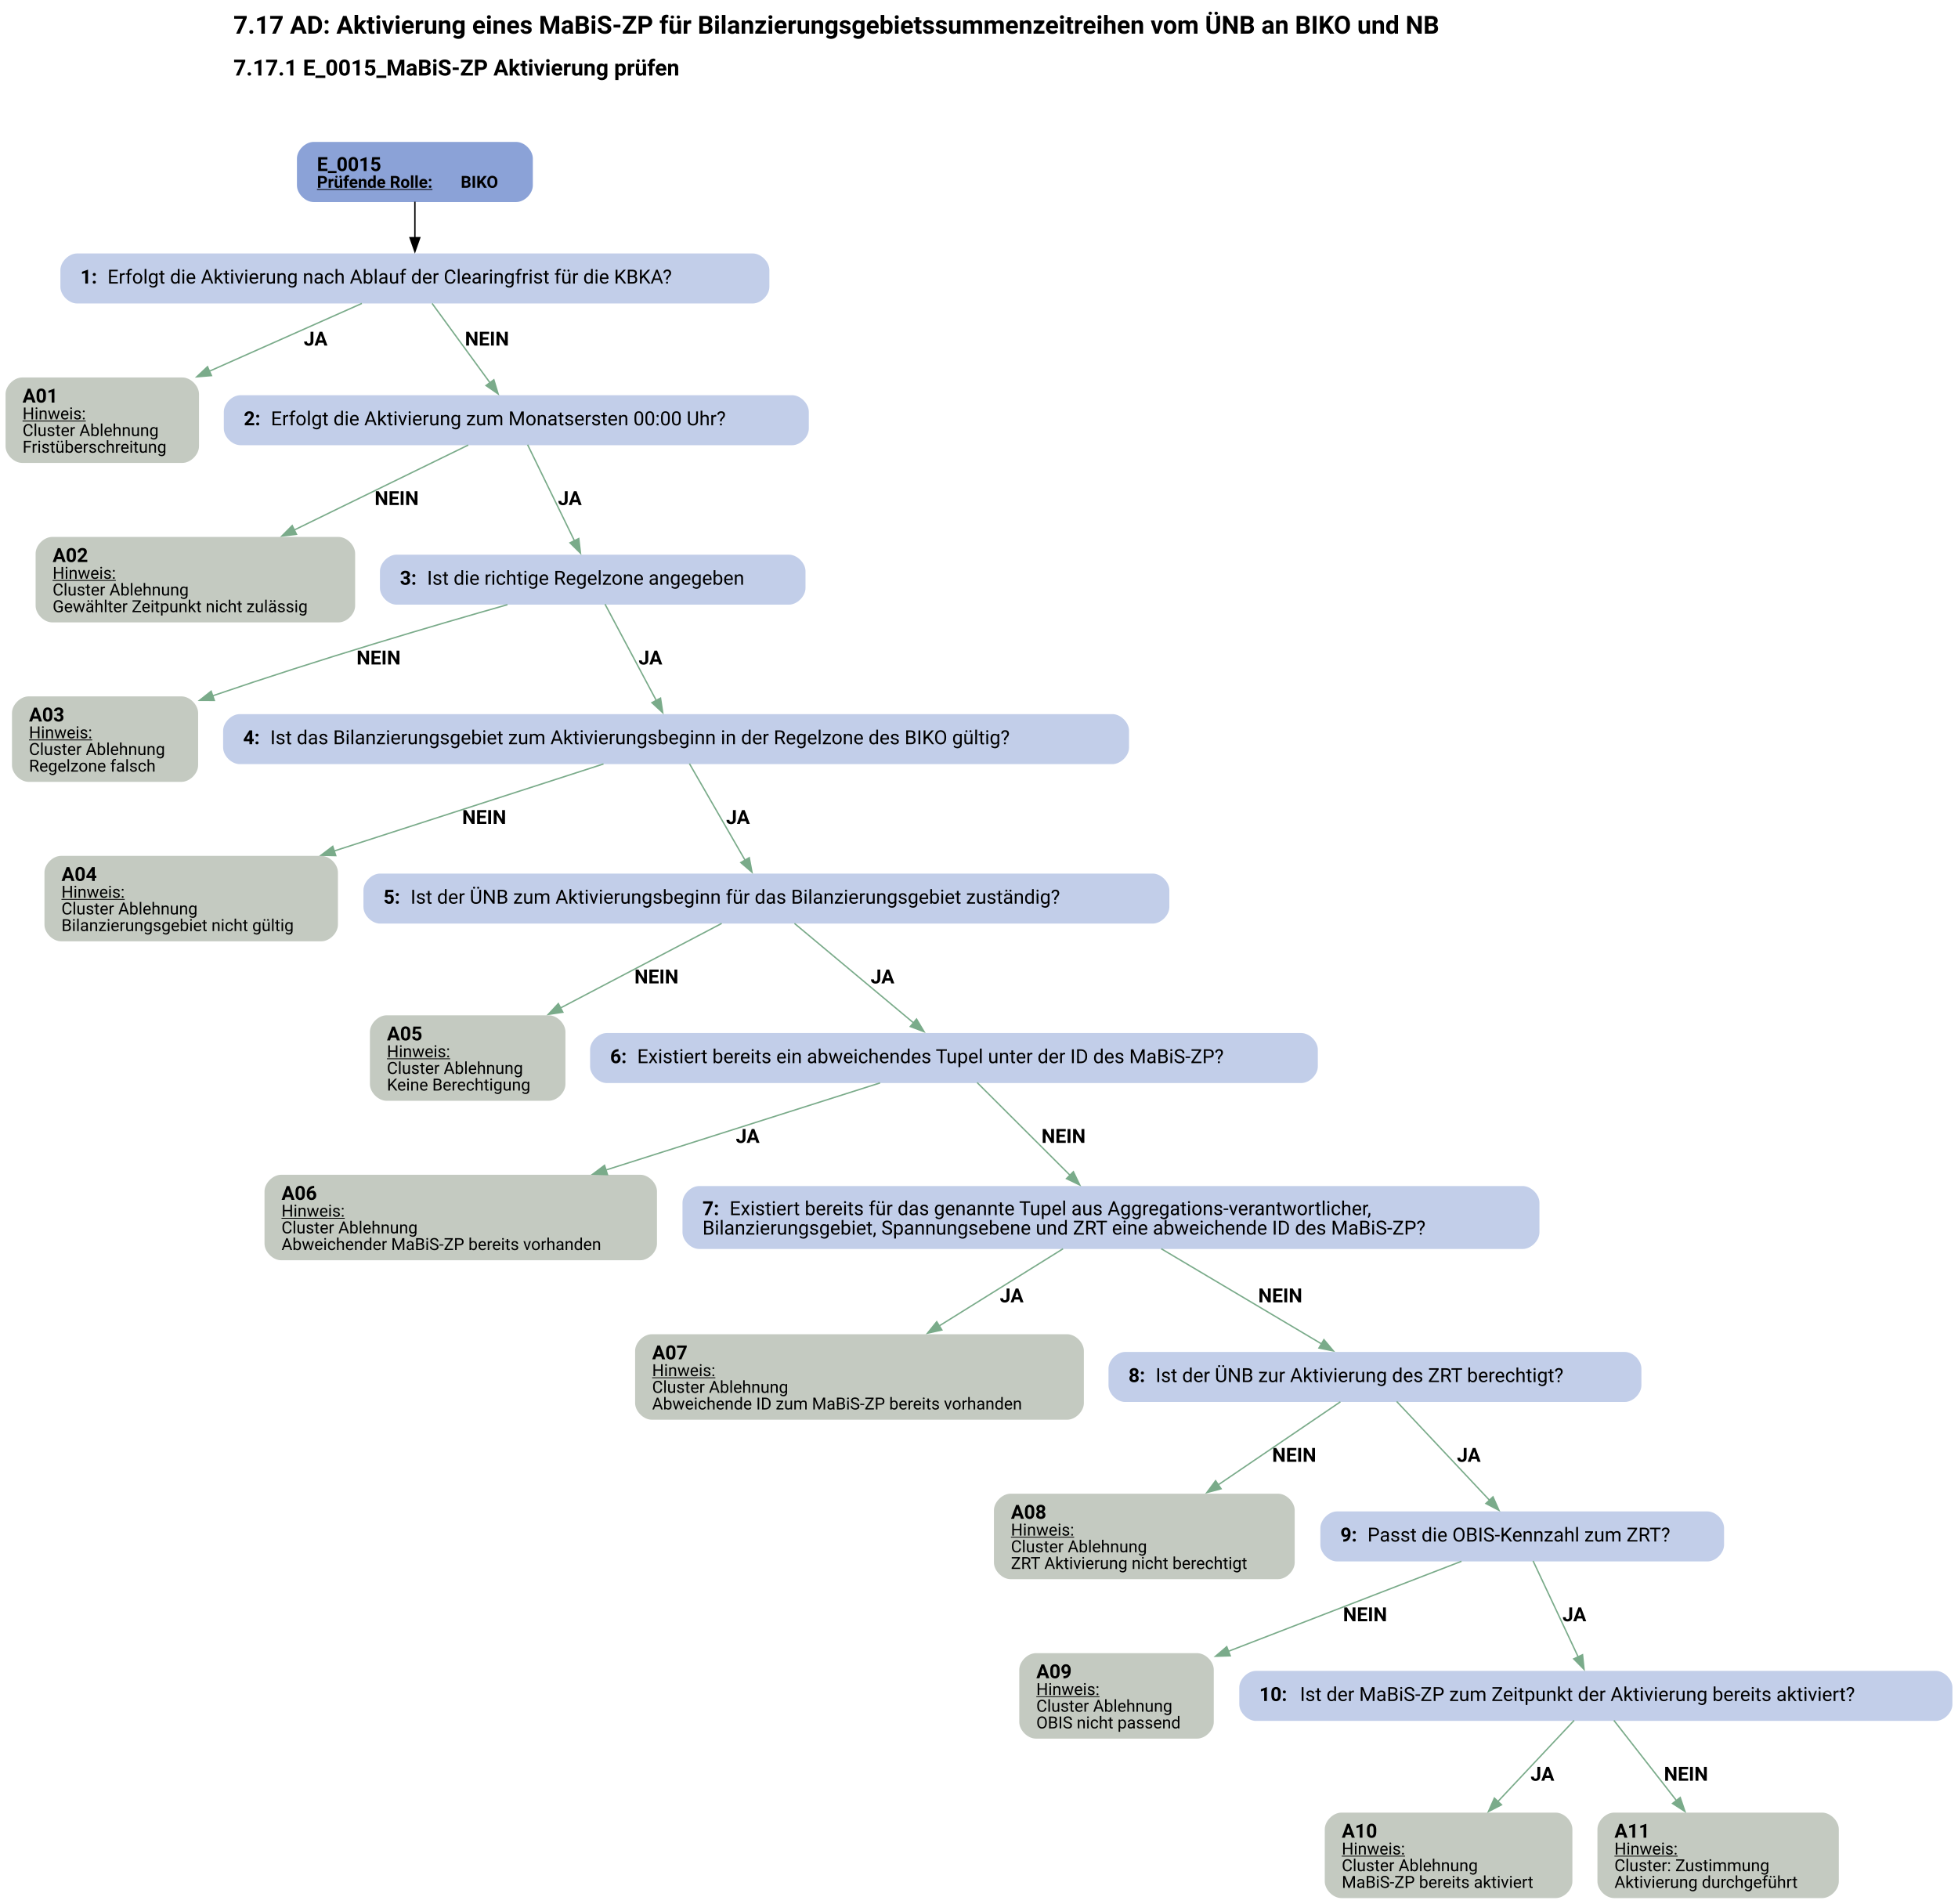
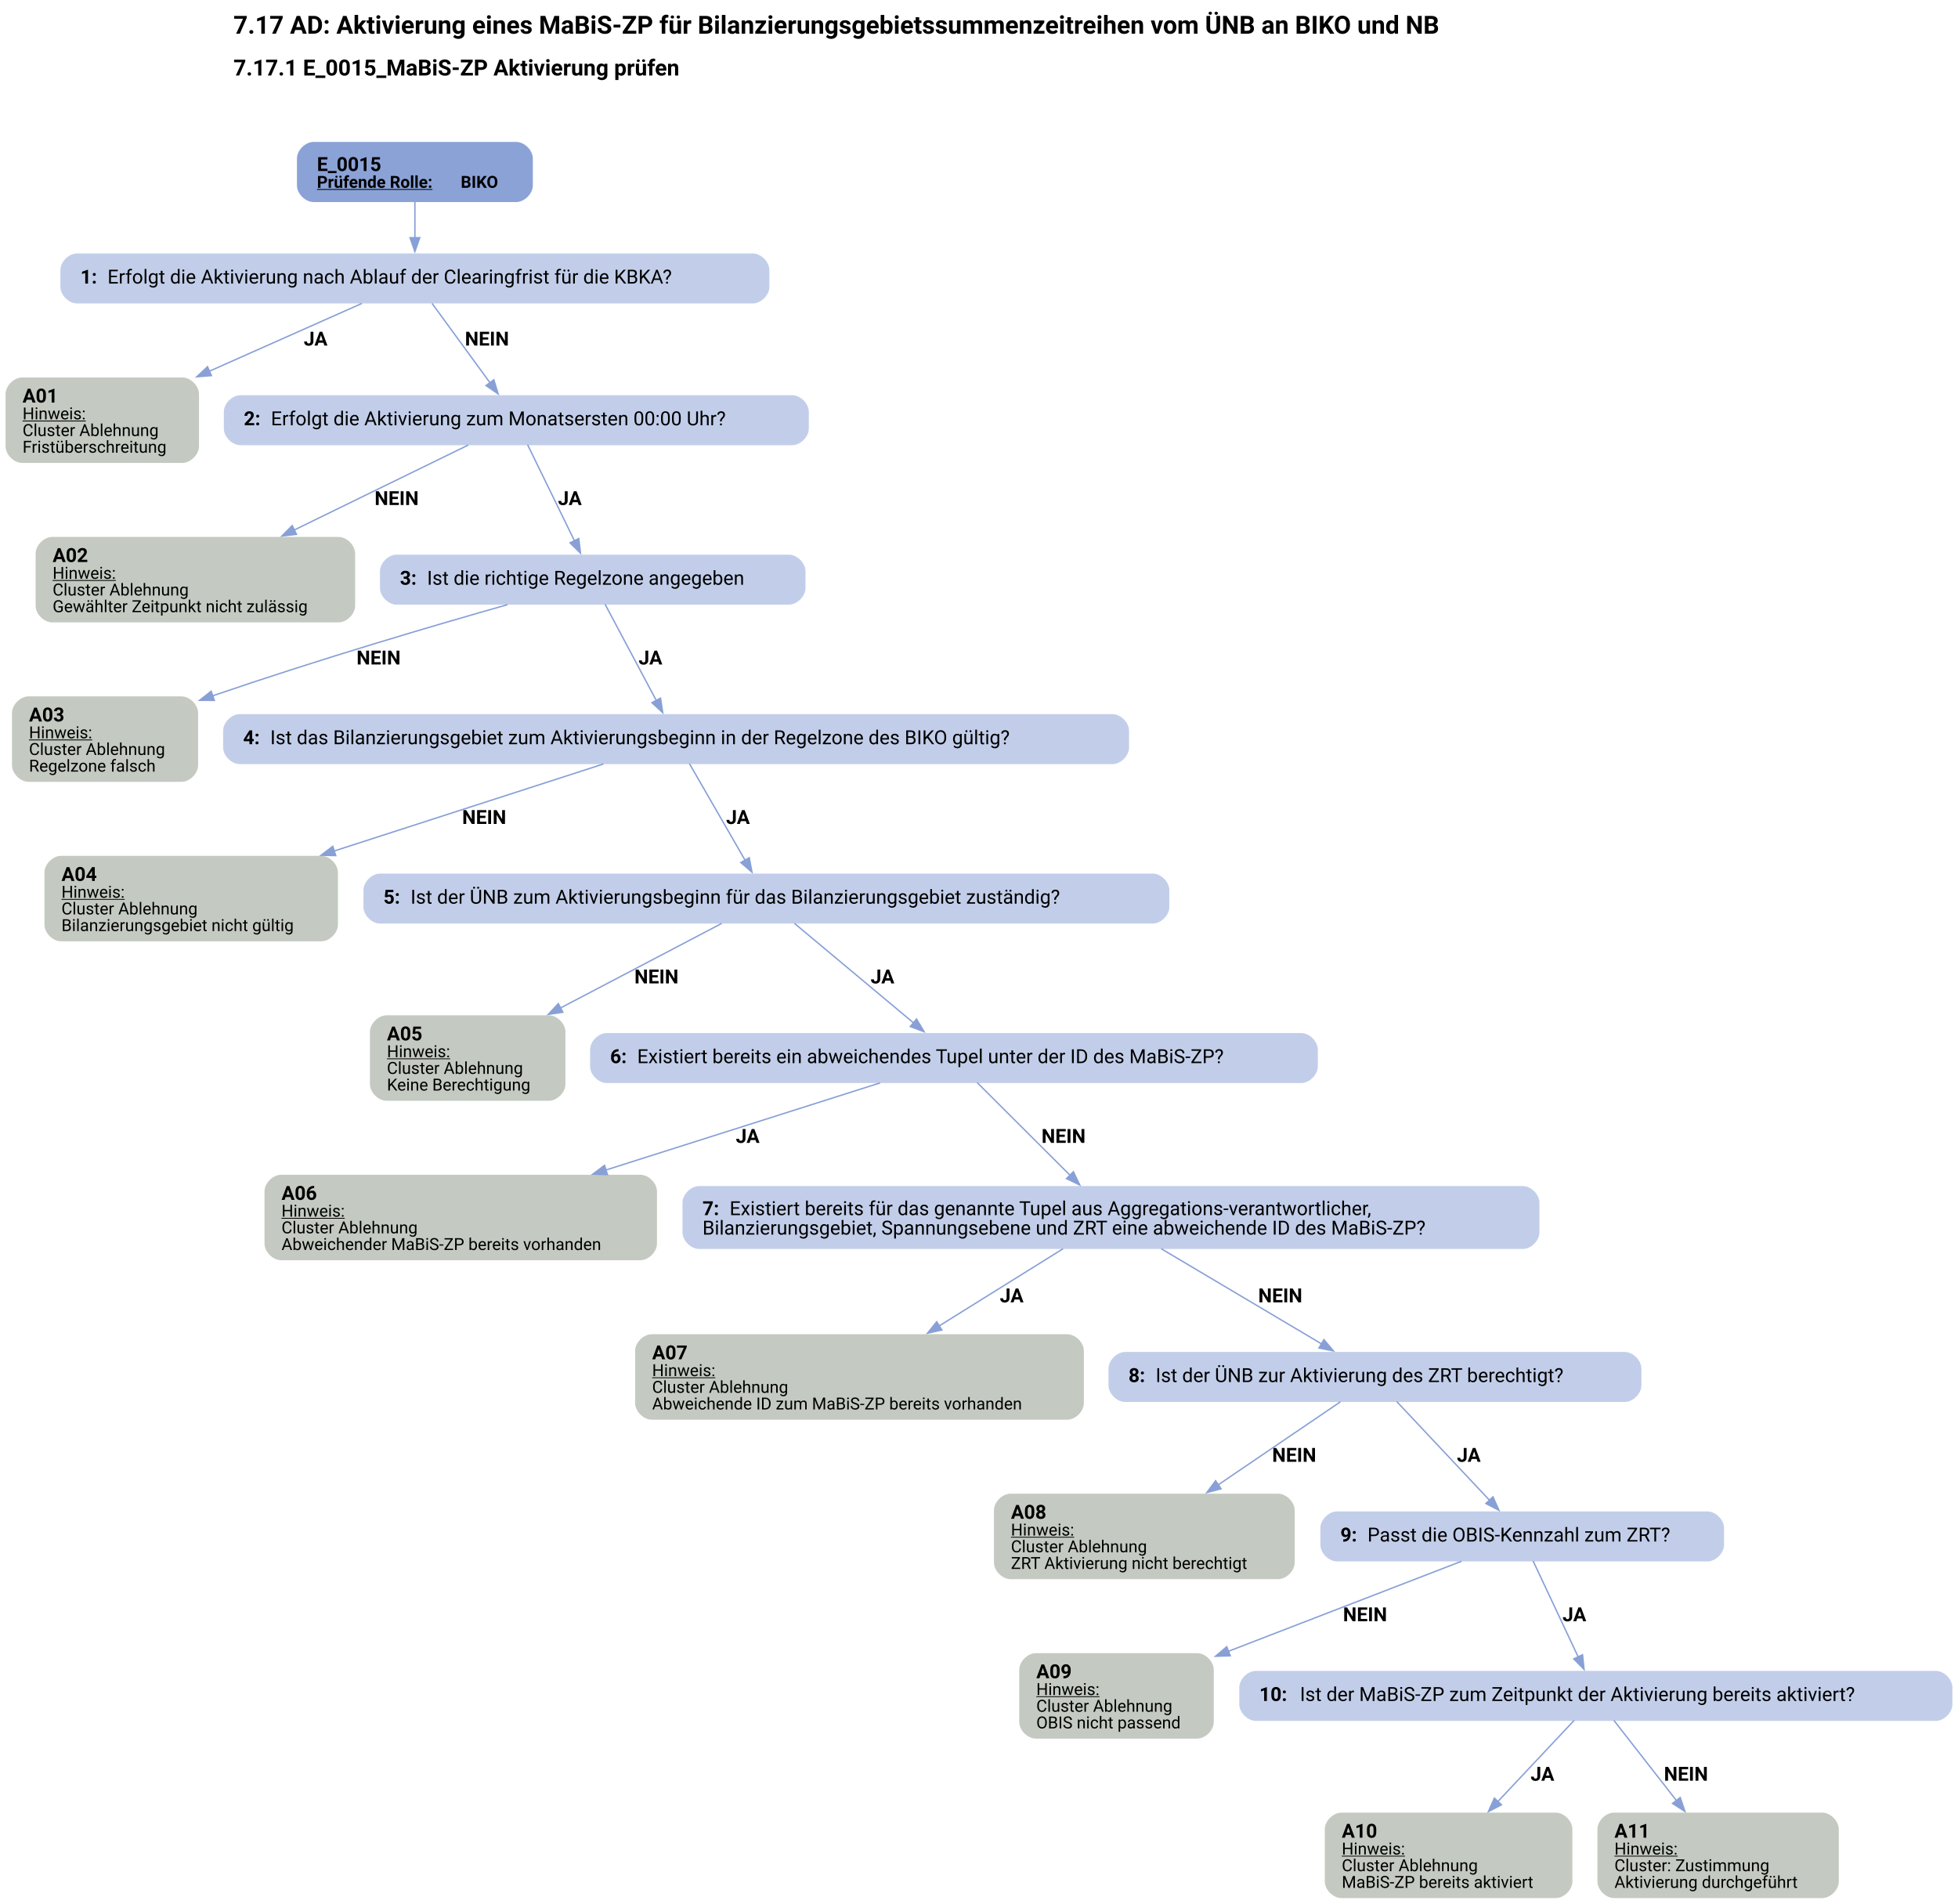
<svg xmlns="http://www.w3.org/2000/svg" width="1409pt" height="1370pt" viewBox="0.00 0.00 1409.27 1369.98">
  <g id="graph0" class="graph" transform="scale(1 1) rotate(0) translate(4 1365.98)">
    <text text-anchor="start" x="164.01" y="-1341.88" font-family="Roboto, sans-serif" font-weight="bold" font-size="18.00">7.17 AD: Aktivierung eines MaBiS-ZP für Bilanzierungsgebietssummenzeitreihen vom ÜNB an BIKO und NB</text>
    <text text-anchor="start" x="164.01" y="-1311.78" font-family="Roboto, sans-serif" font-weight="bold" font-size="16.00">7.17.1 E_0015_MaBiS-ZP Aktivierung prüfen</text>
    <g id="node1" class="node">
      <path fill="#8ba2d7" stroke="black" stroke-width="0" d="M367.51,-1263.98C367.51,-1263.98 221.72,-1263.98 221.72,-1263.98 215.72,-1263.98 209.72,-1257.98 209.72,-1251.98 209.72,-1251.98 209.72,-1232.7 209.72,-1232.7 209.72,-1226.7 215.72,-1220.7 221.72,-1220.7 221.72,-1220.7 367.51,-1220.7 367.51,-1220.7 373.51,-1220.7 379.51,-1226.7 379.51,-1232.7 379.51,-1232.7 379.51,-1251.98 379.51,-1251.98 379.51,-1257.98 373.51,-1263.98 367.51,-1263.98" />
      <text text-anchor="start" x="224.12" y="-1243.04" font-family="Roboto, sans-serif" font-weight="bold" font-size="14.00">E_0015</text>
      <text text-anchor="start" x="224.12" y="-1230.94" font-family="Roboto, sans-serif" font-weight="bold" text-decoration="underline" font-size="12.00">Prüfende Rolle:</text>
      <text text-anchor="start" x="327.62" y="-1230.94" font-family="Roboto, sans-serif" font-weight="bold" font-size="12.00"> BIKO</text>
    </g>
    <g id="node2" class="node">
      <path fill="#c2cee9" stroke="black" stroke-width="0" d="M537.76,-1183.7C537.76,-1183.7 51.47,-1183.7 51.47,-1183.7 45.47,-1183.7 39.47,-1177.7 39.47,-1171.7 39.47,-1171.7 39.47,-1159.7 39.47,-1159.7 39.47,-1153.7 45.47,-1147.7 51.47,-1147.7 51.47,-1147.7 537.76,-1147.7 537.76,-1147.7 543.76,-1147.7 549.76,-1153.7 549.76,-1159.7 549.76,-1159.7 549.76,-1171.7 549.76,-1171.7 549.76,-1177.7 543.76,-1183.7 537.76,-1183.7" />
      <text text-anchor="start" x="53.87" y="-1162.03" font-family="Roboto, sans-serif" font-weight="bold" font-size="14.00">1: </text>
      <text text-anchor="start" x="73.37" y="-1162.03" font-family="Roboto, sans-serif" font-size="14.00">Erfolgt die Aktivierung nach Ablauf der Clearingfrist für die KBKA?</text>
    </g>
    <g id="edge1" class="edge">
-       <path fill="none" stroke="black" d="M294.62,-1220.94C294.62,-1212.87 294.62,-1203.46 294.62,-1194.77" />
-       <polygon fill="black" stroke="black" points="298.12,-1195.06 294.62,-1185.06 291.12,-1195.06 298.12,-1195.06" />
+       <path fill="none" stroke="#88a0d6" d="M294.62,-1220.94C294.62,-1212.87 294.62,-1203.46 294.62,-1194.77" />
+       <polygon fill="#88a0d6" stroke="#88a0d6" points="298.12,-1195.06 294.62,-1185.06 291.12,-1195.06 298.12,-1195.06" />
    </g>
    <g id="node3" class="node">
      <path fill="#c4cac1" stroke="black" stroke-width="0" d="M127.23,-1094.45C127.23,-1094.45 12,-1094.45 12,-1094.45 6,-1094.45 0,-1088.45 0,-1082.45 0,-1082.45 0,-1044.93 0,-1044.93 0,-1038.93 6,-1032.93 12,-1032.93 12,-1032.93 127.23,-1032.93 127.23,-1032.93 133.23,-1032.93 139.23,-1038.93 139.23,-1044.93 139.23,-1044.93 139.23,-1082.45 139.23,-1082.45 139.23,-1088.45 133.23,-1094.45 127.23,-1094.45" />
      <text text-anchor="start" x="12.24" y="-1076.39" font-family="Roboto, sans-serif" font-weight="bold" font-size="14.00">A01</text>
      <text text-anchor="start" x="12.24" y="-1064.29" font-family="Roboto, sans-serif" text-decoration="underline" font-size="12.00">Hinweis:</text>
      <text text-anchor="start" x="12.24" y="-1052.29" font-family="Roboto, sans-serif" font-size="12.00">Cluster Ablehnung</text>
      <text text-anchor="start" x="12.24" y="-1040.29" font-family="Roboto, sans-serif" font-size="12.00">Fristüberschreitung</text>
    </g>
    <g id="edge2" class="edge">
-       <path fill="none" stroke="#7aab8a" d="M256.45,-1147.73C226.42,-1134.39 183.61,-1115.36 146.54,-1098.88" />
-       <polygon fill="#7aab8a" stroke="#7aab8a" points="148.19,-1095.79 137.63,-1094.92 145.35,-1102.18 148.19,-1095.79" />
+       <path fill="none" stroke="#88a0d6" d="M256.45,-1147.73C226.42,-1134.39 183.61,-1115.36 146.54,-1098.88" />
+       <polygon fill="#88a0d6" stroke="#88a0d6" points="148.19,-1095.79 137.63,-1094.92 145.35,-1102.18 148.19,-1095.79" />
      <text text-anchor="start" x="214.62" y="-1117.4" font-family="Roboto, sans-serif" font-weight="bold" font-size="14.00">JA</text>
    </g>
    <g id="node4" class="node">
      <path fill="#c2cee9" stroke="black" stroke-width="0" d="M566.14,-1081.69C566.14,-1081.69 169.09,-1081.69 169.09,-1081.69 163.09,-1081.69 157.09,-1075.69 157.09,-1069.69 157.09,-1069.69 157.09,-1057.69 157.09,-1057.69 157.09,-1051.69 163.09,-1045.69 169.09,-1045.69 169.09,-1045.69 566.14,-1045.69 566.14,-1045.69 572.14,-1045.69 578.14,-1051.69 578.14,-1057.69 578.14,-1057.69 578.14,-1069.69 578.14,-1069.69 578.14,-1075.69 572.14,-1081.69 566.14,-1081.69" />
      <text text-anchor="start" x="171.49" y="-1060.02" font-family="Roboto, sans-serif" font-weight="bold" font-size="14.00">2: </text>
      <text text-anchor="start" x="190.99" y="-1060.02" font-family="Roboto, sans-serif" font-size="14.00">Erfolgt die Aktivierung zum Monatsersten 00:00 Uhr?</text>
    </g>
    <g id="edge3" class="edge">
-       <path fill="none" stroke="#7aab8a" d="M307,-1147.73C318.5,-1131.98 335.78,-1108.3 348.95,-1090.26" />
-       <polygon fill="#7aab8a" stroke="#7aab8a" points="351.45,-1092.77 354.52,-1082.63 345.8,-1088.64 351.45,-1092.77" />
+       <path fill="none" stroke="#88a0d6" d="M307,-1147.73C318.5,-1131.98 335.78,-1108.3 348.95,-1090.26" />
+       <polygon fill="#88a0d6" stroke="#88a0d6" points="351.45,-1092.77 354.52,-1082.63 345.8,-1088.64 351.45,-1092.77" />
      <text text-anchor="start" x="330.62" y="-1117.4" font-family="Roboto, sans-serif" font-weight="bold" font-size="14.00">NEIN</text>
    </g>
    <g id="node5" class="node">
      <path fill="#c4cac1" stroke="black" stroke-width="0" d="M239.61,-979.68C239.61,-979.68 33.62,-979.68 33.62,-979.68 27.62,-979.68 21.63,-973.68 21.63,-967.68 21.63,-967.68 21.63,-930.16 21.63,-930.16 21.63,-924.16 27.63,-918.16 33.63,-918.16 33.63,-918.16 239.61,-918.16 239.61,-918.16 245.61,-918.16 251.61,-924.16 251.61,-930.16 251.61,-930.16 251.61,-967.68 251.61,-967.68 251.61,-973.68 245.61,-979.68 239.61,-979.68" />
      <text text-anchor="start" x="33.87" y="-961.62" font-family="Roboto, sans-serif" font-weight="bold" font-size="14.00">A02</text>
      <text text-anchor="start" x="33.87" y="-949.52" font-family="Roboto, sans-serif" text-decoration="underline" font-size="12.00">Hinweis:</text>
      <text text-anchor="start" x="33.87" y="-937.52" font-family="Roboto, sans-serif" font-size="12.00">Cluster Ablehnung</text>
      <text text-anchor="start" x="33.87" y="-925.52" font-family="Roboto, sans-serif" font-size="12.00">Gewählter Zeitpunkt nicht zulässig</text>
    </g>
    <g id="edge4" class="edge">
-       <path fill="none" stroke="#7aab8a" d="M333.03,-1045.81C300.01,-1029.69 249.25,-1004.91 207.61,-984.58" />
-       <polygon fill="#7aab8a" stroke="#7aab8a" points="209.39,-981.55 198.87,-980.31 206.32,-987.84 209.39,-981.55" />
+       <path fill="none" stroke="#88a0d6" d="M333.03,-1045.81C300.01,-1029.69 249.25,-1004.91 207.61,-984.58" />
+       <polygon fill="#88a0d6" stroke="#88a0d6" points="209.39,-981.55 198.87,-980.31 206.32,-987.84 209.39,-981.55" />
      <text text-anchor="start" x="265.62" y="-1002.63" font-family="Roboto, sans-serif" font-weight="bold" font-size="14.00">NEIN</text>
    </g>
    <g id="node6" class="node">
      <path fill="#c2cee9" stroke="black" stroke-width="0" d="M563.76,-966.92C563.76,-966.92 281.47,-966.92 281.47,-966.92 275.47,-966.92 269.47,-960.92 269.47,-954.92 269.47,-954.92 269.47,-942.92 269.47,-942.92 269.47,-936.92 275.47,-930.92 281.47,-930.92 281.47,-930.92 563.76,-930.92 563.76,-930.92 569.76,-930.92 575.76,-936.92 575.76,-942.92 575.76,-942.92 575.76,-954.92 575.76,-954.92 575.76,-960.92 569.76,-966.92 563.76,-966.92" />
      <text text-anchor="start" x="283.87" y="-945.25" font-family="Roboto, sans-serif" font-weight="bold" font-size="14.00">3: </text>
      <text text-anchor="start" x="303.37" y="-945.25" font-family="Roboto, sans-serif" font-size="14.00">Ist die richtige Regelzone angegeben</text>
    </g>
    <g id="edge5" class="edge">
-       <path fill="none" stroke="#7aab8a" d="M375.73,-1046.05C384.63,-1027.81 399.03,-998.28 409.53,-976.76" />
-       <polygon fill="#7aab8a" stroke="#7aab8a" points="412.56,-978.51 413.8,-967.99 406.27,-975.44 412.56,-978.51" />
+       <path fill="none" stroke="#88a0d6" d="M375.73,-1046.05C384.63,-1027.81 399.03,-998.28 409.53,-976.76" />
+       <polygon fill="#88a0d6" stroke="#88a0d6" points="412.56,-978.51 413.8,-967.99 406.27,-975.44 412.56,-978.51" />
      <text text-anchor="start" x="397.62" y="-1002.63" font-family="Roboto, sans-serif" font-weight="bold" font-size="14.00">JA</text>
    </g>
    <g id="node7" class="node">
      <path fill="#c4cac1" stroke="black" stroke-width="0" d="M126.6,-864.91C126.6,-864.91 16.62,-864.91 16.62,-864.91 10.62,-864.91 4.62,-858.91 4.62,-852.91 4.62,-852.91 4.62,-815.39 4.62,-815.39 4.62,-809.39 10.62,-803.39 16.62,-803.39 16.62,-803.39 126.6,-803.39 126.6,-803.39 132.6,-803.39 138.6,-809.39 138.6,-815.39 138.6,-815.39 138.6,-852.91 138.6,-852.91 138.6,-858.91 132.6,-864.91 126.6,-864.91" />
      <text text-anchor="start" x="16.86" y="-846.85" font-family="Roboto, sans-serif" font-weight="bold" font-size="14.00">A03</text>
      <text text-anchor="start" x="16.86" y="-834.75" font-family="Roboto, sans-serif" text-decoration="underline" font-size="12.00">Hinweis:</text>
      <text text-anchor="start" x="16.86" y="-822.75" font-family="Roboto, sans-serif" font-size="12.00">Cluster Ablehnung</text>
      <text text-anchor="start" x="16.86" y="-810.75" font-family="Roboto, sans-serif" font-size="12.00">Regelzone falsch</text>
    </g>
    <g id="edge6" class="edge">
-       <path fill="none" stroke="#7aab8a" d="M361.27,-930.93C307.65,-915.73 227.56,-892.2 148.82,-865.24" />
-       <polygon fill="#7aab8a" stroke="#7aab8a" points="150.26,-862.03 139.66,-862.08 147.98,-868.64 150.26,-862.03" />
+       <path fill="none" stroke="#88a0d6" d="M361.27,-930.93C307.65,-915.73 227.56,-892.2 148.82,-865.24" />
+       <polygon fill="#88a0d6" stroke="#88a0d6" points="150.26,-862.03 139.66,-862.08 147.98,-868.64 150.26,-862.03" />
      <text text-anchor="start" x="252.62" y="-887.86" font-family="Roboto, sans-serif" font-weight="bold" font-size="14.00">NEIN</text>
    </g>
    <g id="node8" class="node">
      <path fill="#c2cee9" stroke="black" stroke-width="0" d="M796.64,-852.15C796.64,-852.15 168.59,-852.15 168.59,-852.15 162.59,-852.15 156.59,-846.15 156.59,-840.15 156.59,-840.15 156.59,-828.15 156.59,-828.15 156.59,-822.15 162.59,-816.15 168.59,-816.15 168.59,-816.15 796.64,-816.15 796.64,-816.15 802.64,-816.15 808.64,-822.15 808.64,-828.15 808.64,-828.15 808.64,-840.15 808.64,-840.15 808.64,-846.15 802.64,-852.15 796.64,-852.15" />
      <text text-anchor="start" x="170.99" y="-830.48" font-family="Roboto, sans-serif" font-weight="bold" font-size="14.00">4: </text>
      <text text-anchor="start" x="190.49" y="-830.48" font-family="Roboto, sans-serif" font-size="14.00">Ist das Bilanzierungsgebiet zum Aktivierungsbeginn in der Regelzone des BIKO gültig?</text>
    </g>
    <g id="edge7" class="edge">
-       <path fill="none" stroke="#7aab8a" d="M431.47,-931.28C441.17,-913.04 456.88,-883.51 468.34,-861.99" />
-       <polygon fill="#7aab8a" stroke="#7aab8a" points="471.41,-863.67 473.01,-853.19 465.23,-860.38 471.41,-863.67" />
+       <path fill="none" stroke="#88a0d6" d="M431.47,-931.28C441.17,-913.04 456.88,-883.51 468.34,-861.99" />
+       <polygon fill="#88a0d6" stroke="#88a0d6" points="471.41,-863.67 473.01,-853.19 465.23,-860.38 471.41,-863.67" />
      <text text-anchor="start" x="455.62" y="-887.86" font-family="Roboto, sans-serif" font-weight="bold" font-size="14.00">JA</text>
    </g>
    <g id="node9" class="node">
      <path fill="#c4cac1" stroke="black" stroke-width="0" d="M227.23,-750.14C227.23,-750.14 40,-750.14 40,-750.14 34,-750.14 28,-744.14 28,-738.14 28,-738.14 28,-700.62 28,-700.62 28,-694.62 34,-688.62 40,-688.62 40,-688.62 227.23,-688.62 227.23,-688.62 233.23,-688.62 239.23,-694.62 239.23,-700.62 239.23,-700.62 239.23,-738.14 239.23,-738.14 239.23,-744.14 233.23,-750.14 227.23,-750.14" />
      <text text-anchor="start" x="40.24" y="-732.08" font-family="Roboto, sans-serif" font-weight="bold" font-size="14.00">A04</text>
      <text text-anchor="start" x="40.24" y="-719.98" font-family="Roboto, sans-serif" text-decoration="underline" font-size="12.00">Hinweis:</text>
      <text text-anchor="start" x="40.24" y="-707.98" font-family="Roboto, sans-serif" font-size="12.00">Cluster Ablehnung</text>
      <text text-anchor="start" x="40.24" y="-695.98" font-family="Roboto, sans-serif" font-size="12.00">Bilanzierungsgebiet nicht gültig</text>
    </g>
    <g id="edge8" class="edge">
-       <path fill="none" stroke="#7aab8a" d="M430.37,-816.27C379.32,-799.77 300.21,-774.21 236.51,-753.63" />
-       <polygon fill="#7aab8a" stroke="#7aab8a" points="237.65,-750.32 227.06,-750.57 235.5,-756.98 237.65,-750.32" />
+       <path fill="none" stroke="#88a0d6" d="M430.37,-816.27C379.32,-799.77 300.21,-774.21 236.51,-753.63" />
+       <polygon fill="#88a0d6" stroke="#88a0d6" points="237.65,-750.32 227.06,-750.57 235.5,-756.98 237.65,-750.32" />
      <text text-anchor="start" x="328.62" y="-773.09" font-family="Roboto, sans-serif" font-weight="bold" font-size="14.00">NEIN</text>
    </g>
    <g id="node10" class="node">
      <path fill="#c2cee9" stroke="black" stroke-width="0" d="M825.64,-737.38C825.64,-737.38 269.59,-737.38 269.59,-737.38 263.59,-737.38 257.59,-731.38 257.59,-725.38 257.59,-725.38 257.59,-713.38 257.59,-713.38 257.59,-707.38 263.59,-701.38 269.59,-701.38 269.59,-701.38 825.64,-701.38 825.64,-701.38 831.64,-701.38 837.64,-707.38 837.64,-713.38 837.64,-713.38 837.64,-725.38 837.64,-725.38 837.64,-731.38 831.64,-737.38 825.64,-737.38" />
      <text text-anchor="start" x="271.99" y="-715.71" font-family="Roboto, sans-serif" font-weight="bold" font-size="14.00">5: </text>
      <text text-anchor="start" x="291.49" y="-715.71" font-family="Roboto, sans-serif" font-size="14.00">Ist der ÜNB zum Aktivierungsbeginn für das Bilanzierungsgebiet zuständig?</text>
    </g>
    <g id="edge9" class="edge">
-       <path fill="none" stroke="#7aab8a" d="M492.21,-816.51C502.77,-798.19 519.9,-768.47 532.32,-746.92" />
-       <polygon fill="#7aab8a" stroke="#7aab8a" points="535.27,-748.81 537.23,-738.4 529.2,-745.32 535.27,-748.81" />
+       <path fill="none" stroke="#88a0d6" d="M492.21,-816.51C502.77,-798.19 519.9,-768.47 532.32,-746.92" />
+       <polygon fill="#88a0d6" stroke="#88a0d6" points="535.27,-748.81 537.23,-738.4 529.2,-745.32 535.27,-748.81" />
      <text text-anchor="start" x="518.62" y="-773.09" font-family="Roboto, sans-serif" font-weight="bold" font-size="14.00">JA</text>
    </g>
    <g id="node11" class="node">
      <path fill="#c4cac1" stroke="black" stroke-width="0" d="M390.98,-635.37C390.98,-635.37 274.25,-635.37 274.25,-635.37 268.25,-635.37 262.25,-629.37 262.25,-623.37 262.25,-623.37 262.25,-585.85 262.25,-585.85 262.25,-579.85 268.25,-573.85 274.25,-573.85 274.25,-573.85 390.98,-573.85 390.98,-573.85 396.98,-573.85 402.98,-579.85 402.98,-585.85 402.98,-585.85 402.98,-623.37 402.98,-623.37 402.98,-629.37 396.98,-635.37 390.98,-635.37" />
      <text text-anchor="start" x="274.49" y="-617.31" font-family="Roboto, sans-serif" font-weight="bold" font-size="14.00">A05</text>
      <text text-anchor="start" x="274.49" y="-605.21" font-family="Roboto, sans-serif" text-decoration="underline" font-size="12.00">Hinweis:</text>
      <text text-anchor="start" x="274.49" y="-593.21" font-family="Roboto, sans-serif" font-size="12.00">Cluster Ablehnung</text>
      <text text-anchor="start" x="274.49" y="-581.21" font-family="Roboto, sans-serif" font-size="12.00">Keine Berechtigung</text>
    </g>
    <g id="edge10" class="edge">
-       <path fill="none" stroke="#7aab8a" d="M515.43,-701.5C484.89,-685.48 438.05,-660.91 399.43,-640.66" />
-       <polygon fill="#7aab8a" stroke="#7aab8a" points="401.11,-637.59 390.63,-636.04 397.86,-643.79 401.11,-637.59" />
+       <path fill="none" stroke="#88a0d6" d="M515.43,-701.5C484.89,-685.48 438.05,-660.91 399.43,-640.66" />
+       <polygon fill="#88a0d6" stroke="#88a0d6" points="401.11,-637.59 390.63,-636.04 397.86,-643.79 401.11,-637.59" />
      <text text-anchor="start" x="452.62" y="-658.32" font-family="Roboto, sans-serif" font-weight="bold" font-size="14.00">NEIN</text>
    </g>
    <g id="node12" class="node">
      <path fill="#c2cee9" stroke="black" stroke-width="0" d="M932.51,-622.61C932.51,-622.61 432.72,-622.61 432.72,-622.61 426.72,-622.61 420.72,-616.61 420.72,-610.61 420.72,-610.61 420.72,-598.61 420.72,-598.61 420.72,-592.61 426.72,-586.61 432.72,-586.61 432.72,-586.61 932.51,-586.61 932.51,-586.61 938.51,-586.61 944.51,-592.61 944.51,-598.61 944.51,-598.61 944.51,-610.61 944.51,-610.61 944.51,-616.61 938.51,-622.61 932.51,-622.61" />
      <text text-anchor="start" x="435.12" y="-600.94" font-family="Roboto, sans-serif" font-weight="bold" font-size="14.00">6: </text>
      <text text-anchor="start" x="454.62" y="-600.94" font-family="Roboto, sans-serif" font-size="14.00">Existiert bereits ein abweichendes Tupel unter der ID des MaBiS-ZP?</text>
    </g>
    <g id="edge11" class="edge">
-       <path fill="none" stroke="#7aab8a" d="M567.83,-701.5C590.59,-682.48 627.78,-651.41 653.64,-629.82" />
-       <polygon fill="#7aab8a" stroke="#7aab8a" points="655.67,-632.68 661.1,-623.58 651.19,-627.3 655.67,-632.68" />
+       <path fill="none" stroke="#88a0d6" d="M567.83,-701.5C590.59,-682.48 627.78,-651.41 653.64,-629.82" />
+       <polygon fill="#88a0d6" stroke="#88a0d6" points="655.67,-632.68 661.1,-623.58 651.19,-627.3 655.67,-632.68" />
      <text text-anchor="start" x="622.62" y="-658.32" font-family="Roboto, sans-serif" font-weight="bold" font-size="14.00">JA</text>
    </g>
    <g id="node13" class="node">
      <path fill="#c4cac1" stroke="black" stroke-width="0" d="M456.86,-520.6C456.86,-520.6 198.38,-520.6 198.38,-520.6 192.38,-520.6 186.38,-514.6 186.38,-508.6 186.38,-508.6 186.38,-471.08 186.38,-471.08 186.38,-465.08 192.38,-459.08 198.38,-459.08 198.38,-459.08 456.86,-459.08 456.86,-459.08 462.86,-459.08 468.86,-465.08 468.86,-471.08 468.86,-471.08 468.86,-508.6 468.86,-508.6 468.86,-514.6 462.86,-520.6 456.86,-520.6" />
      <text text-anchor="start" x="198.62" y="-502.54" font-family="Roboto, sans-serif" font-weight="bold" font-size="14.00">A06</text>
      <text text-anchor="start" x="198.62" y="-490.44" font-family="Roboto, sans-serif" text-decoration="underline" font-size="12.00">Hinweis:</text>
      <text text-anchor="start" x="198.62" y="-478.44" font-family="Roboto, sans-serif" font-size="12.00">Cluster Ablehnung</text>
      <text text-anchor="start" x="198.62" y="-466.44" font-family="Roboto, sans-serif" font-size="12.00">Abweichender MaBiS-ZP bereits vorhanden</text>
    </g>
    <g id="edge12" class="edge">
-       <path fill="none" stroke="#7aab8a" d="M629.47,-586.73C577.43,-570.2 496.74,-544.57 431.88,-523.96" />
-       <polygon fill="#7aab8a" stroke="#7aab8a" points="433.23,-520.72 422.64,-521.03 431.11,-527.39 433.23,-520.72" />
+       <path fill="none" stroke="#88a0d6" d="M629.47,-586.73C577.43,-570.2 496.74,-544.57 431.88,-523.96" />
+       <polygon fill="#88a0d6" stroke="#88a0d6" points="433.23,-520.72 422.64,-521.03 431.11,-527.39 433.23,-520.72" />
      <text text-anchor="start" x="525.62" y="-543.55" font-family="Roboto, sans-serif" font-weight="bold" font-size="14.00">JA</text>
    </g>
    <g id="node14" class="node">
      <path fill="#c2cee9" stroke="black" stroke-width="0" d="M1092.01,-512.48C1092.01,-512.48 499.22,-512.48 499.22,-512.48 493.22,-512.48 487.22,-506.48 487.22,-500.48 487.22,-500.48 487.22,-479.2 487.22,-479.2 487.22,-473.2 493.22,-467.2 499.22,-467.2 499.22,-467.2 1092.01,-467.2 1092.01,-467.2 1098.01,-467.2 1104.01,-473.2 1104.01,-479.2 1104.01,-479.2 1104.01,-500.48 1104.01,-500.48 1104.01,-506.48 1098.01,-512.48 1092.01,-512.48" />
      <text text-anchor="start" x="501.62" y="-491.54" font-family="Roboto, sans-serif" font-weight="bold" font-size="14.00">7: </text>
      <text text-anchor="start" x="521.12" y="-491.54" font-family="Roboto, sans-serif" font-size="14.00">Existiert bereits für das genannte Tupel aus Aggregations-verantwortlicher,</text>
      <text text-anchor="start" x="501.62" y="-477.54" font-family="Roboto, sans-serif" font-size="14.00">Bilanzierungsgebiet, Spannungsebene und ZRT eine abweichende ID des MaBiS-ZP?</text>
    </g>
    <g id="edge13" class="edge">
-       <path fill="none" stroke="#7aab8a" d="M699.29,-586.97C716.85,-569.45 744.85,-541.5 766.15,-520.25" />
-       <polygon fill="#7aab8a" stroke="#7aab8a" points="768.56,-522.79 773.16,-513.24 763.61,-517.83 768.56,-522.79" />
+       <path fill="none" stroke="#88a0d6" d="M699.29,-586.97C716.85,-569.45 744.85,-541.5 766.15,-520.25" />
+       <polygon fill="#88a0d6" stroke="#88a0d6" points="768.56,-522.79 773.16,-513.24 763.61,-517.83 768.56,-522.79" />
      <text text-anchor="start" x="745.62" y="-543.55" font-family="Roboto, sans-serif" font-weight="bold" font-size="14.00">NEIN</text>
    </g>
    <g id="node15" class="node">
      <path fill="#c4cac1" stroke="black" stroke-width="0" d="M764.11,-405.83C764.11,-405.83 465.12,-405.83 465.12,-405.83 459.12,-405.83 453.12,-399.83 453.12,-393.83 453.12,-393.83 453.12,-356.31 453.12,-356.31 453.12,-350.31 459.12,-344.31 465.12,-344.31 465.12,-344.31 764.11,-344.31 764.11,-344.31 770.11,-344.31 776.11,-350.31 776.11,-356.31 776.11,-356.31 776.11,-393.83 776.11,-393.83 776.11,-399.83 770.11,-405.83 764.11,-405.83" />
      <text text-anchor="start" x="465.37" y="-387.77" font-family="Roboto, sans-serif" font-weight="bold" font-size="14.00">A07</text>
      <text text-anchor="start" x="465.37" y="-375.67" font-family="Roboto, sans-serif" text-decoration="underline" font-size="12.00">Hinweis:</text>
      <text text-anchor="start" x="465.37" y="-363.67" font-family="Roboto, sans-serif" font-size="12.00">Cluster Ablehnung</text>
      <text text-anchor="start" x="465.37" y="-351.67" font-family="Roboto, sans-serif" font-size="12.00">Abweichende ID zum MaBiS-ZP bereits vorhanden</text>
    </g>
    <g id="edge14" class="edge">
-       <path fill="none" stroke="#7aab8a" d="M761.14,-467.36C735.99,-451.69 701.31,-430.08 672,-411.82" />
-       <polygon fill="#7aab8a" stroke="#7aab8a" points="673.91,-408.89 663.57,-406.57 670.21,-414.83 673.91,-408.89" />
+       <path fill="none" stroke="#88a0d6" d="M761.14,-467.36C735.99,-451.69 701.31,-430.08 672,-411.82" />
+       <polygon fill="#88a0d6" stroke="#88a0d6" points="673.91,-408.89 663.57,-406.57 670.21,-414.83 673.91,-408.89" />
      <text text-anchor="start" x="715.62" y="-428.78" font-family="Roboto, sans-serif" font-weight="bold" font-size="14.00">JA</text>
    </g>
    <g id="node16" class="node">
      <path fill="#c2cee9" stroke="black" stroke-width="0" d="M1165.39,-393.07C1165.39,-393.07 805.84,-393.07 805.84,-393.07 799.84,-393.07 793.84,-387.07 793.84,-381.07 793.84,-381.07 793.84,-369.07 793.84,-369.07 793.84,-363.07 799.84,-357.07 805.84,-357.07 805.84,-357.07 1165.39,-357.07 1165.39,-357.07 1171.39,-357.07 1177.39,-363.07 1177.39,-369.07 1177.39,-369.07 1177.39,-381.07 1177.39,-381.07 1177.39,-387.07 1171.39,-393.07 1165.39,-393.07" />
      <text text-anchor="start" x="808.24" y="-371.39" font-family="Roboto, sans-serif" font-weight="bold" font-size="14.00">8: </text>
      <text text-anchor="start" x="827.74" y="-371.39" font-family="Roboto, sans-serif" font-size="14.00">Ist der ÜNB zur Aktivierung des ZRT berechtigt?</text>
    </g>
    <g id="edge15" class="edge">
-       <path fill="none" stroke="#7aab8a" d="M831.8,-467.36C864.92,-447.7 913.77,-418.71 947.49,-398.7" />
-       <polygon fill="#7aab8a" stroke="#7aab8a" points="948.89,-401.94 955.7,-393.82 945.32,-395.92 948.89,-401.94" />
+       <path fill="none" stroke="#88a0d6" d="M831.8,-467.36C864.92,-447.7 913.77,-418.71 947.49,-398.7" />
+       <polygon fill="#88a0d6" stroke="#88a0d6" points="948.89,-401.94 955.7,-393.82 945.32,-395.92 948.89,-401.94" />
      <text text-anchor="start" x="901.62" y="-428.78" font-family="Roboto, sans-serif" font-weight="bold" font-size="14.00">NEIN</text>
    </g>
    <g id="node17" class="node">
      <path fill="#c4cac1" stroke="black" stroke-width="0" d="M915.86,-291.06C915.86,-291.06 723.38,-291.06 723.38,-291.06 717.38,-291.06 711.38,-285.06 711.38,-279.06 711.38,-279.06 711.38,-241.54 711.38,-241.54 711.38,-235.54 717.38,-229.54 723.38,-229.54 723.38,-229.54 915.86,-229.54 915.86,-229.54 921.86,-229.54 927.86,-235.54 927.86,-241.54 927.86,-241.54 927.86,-279.06 927.86,-279.06 927.86,-285.06 921.86,-291.06 915.86,-291.06" />
      <text text-anchor="start" x="723.62" y="-273" font-family="Roboto, sans-serif" font-weight="bold" font-size="14.00">A08</text>
      <text text-anchor="start" x="723.62" y="-260.9" font-family="Roboto, sans-serif" text-decoration="underline" font-size="12.00">Hinweis:</text>
      <text text-anchor="start" x="723.62" y="-248.9" font-family="Roboto, sans-serif" font-size="12.00">Cluster Ablehnung</text>
      <text text-anchor="start" x="723.62" y="-236.9" font-family="Roboto, sans-serif" font-size="12.00">ZRT Aktivierung nicht berechtigt</text>
    </g>
    <g id="edge16" class="edge">
-       <path fill="none" stroke="#7aab8a" d="M960.76,-357.19C937.58,-341.44 902.25,-317.44 872.73,-297.38" />
-       <polygon fill="#7aab8a" stroke="#7aab8a" points="874.87,-294.6 864.63,-291.88 870.93,-300.39 874.87,-294.6" />
+       <path fill="none" stroke="#88a0d6" d="M960.76,-357.19C937.58,-341.44 902.25,-317.44 872.73,-297.38" />
+       <polygon fill="#88a0d6" stroke="#88a0d6" points="874.87,-294.6 864.63,-291.88 870.93,-300.39 874.87,-294.6" />
      <text text-anchor="start" x="911.62" y="-314.01" font-family="Roboto, sans-serif" font-weight="bold" font-size="14.00">NEIN</text>
    </g>
    <g id="node18" class="node">
      <path fill="#c2cee9" stroke="black" stroke-width="0" d="M1224.89,-278.3C1224.89,-278.3 958.34,-278.3 958.34,-278.3 952.34,-278.3 946.34,-272.3 946.34,-266.3 946.34,-266.3 946.34,-254.3 946.34,-254.3 946.34,-248.3 952.34,-242.3 958.34,-242.3 958.34,-242.3 1224.89,-242.3 1224.89,-242.3 1230.89,-242.3 1236.89,-248.3 1236.89,-254.3 1236.89,-254.3 1236.89,-266.3 1236.89,-266.3 1236.89,-272.3 1230.89,-278.3 1224.89,-278.3" />
      <text text-anchor="start" x="960.74" y="-256.62" font-family="Roboto, sans-serif" font-weight="bold" font-size="14.00">9: </text>
      <text text-anchor="start" x="980.24" y="-256.62" font-family="Roboto, sans-serif" font-size="14.00">Passt die OBIS-Kennzahl zum ZRT?</text>
    </g>
    <g id="edge17" class="edge">
-       <path fill="none" stroke="#7aab8a" d="M1001.26,-357.43C1018.87,-338.69 1047.69,-308.04 1068.03,-286.39" />
-       <polygon fill="#7aab8a" stroke="#7aab8a" points="1070.57,-288.79 1074.87,-279.11 1065.47,-284 1070.57,-288.79" />
+       <path fill="none" stroke="#88a0d6" d="M1001.26,-357.43C1018.87,-338.69 1047.69,-308.04 1068.03,-286.39" />
+       <polygon fill="#88a0d6" stroke="#88a0d6" points="1070.57,-288.79 1074.87,-279.11 1065.47,-284 1070.57,-288.79" />
      <text text-anchor="start" x="1044.62" y="-314.01" font-family="Roboto, sans-serif" font-weight="bold" font-size="14.00">JA</text>
    </g>
    <g id="node19" class="node">
      <path fill="#c4cac1" stroke="black" stroke-width="0" d="M857.61,-176.29C857.61,-176.29 741.62,-176.29 741.62,-176.29 735.62,-176.29 729.62,-170.29 729.62,-164.29 729.62,-164.29 729.62,-126.77 729.62,-126.77 729.62,-120.77 735.62,-114.77 741.62,-114.77 741.62,-114.77 857.61,-114.77 857.61,-114.77 863.61,-114.77 869.61,-120.77 869.61,-126.77 869.61,-126.77 869.61,-164.29 869.61,-164.29 869.61,-170.29 863.61,-176.29 857.61,-176.29" />
      <text text-anchor="start" x="741.87" y="-158.23" font-family="Roboto, sans-serif" font-weight="bold" font-size="14.00">A09</text>
      <text text-anchor="start" x="741.87" y="-146.13" font-family="Roboto, sans-serif" text-decoration="underline" font-size="12.00">Hinweis:</text>
      <text text-anchor="start" x="741.87" y="-134.13" font-family="Roboto, sans-serif" font-size="12.00">Cluster Ablehnung</text>
      <text text-anchor="start" x="741.87" y="-122.13" font-family="Roboto, sans-serif" font-size="12.00">OBIS nicht passend</text>
    </g>
    <g id="edge18" class="edge">
-       <path fill="none" stroke="#7aab8a" d="M1047.9,-242.42C1003.68,-225.34 934.29,-198.54 880.1,-177.61" />
-       <polygon fill="#7aab8a" stroke="#7aab8a" points="881.47,-174.39 870.88,-174.05 878.95,-180.92 881.47,-174.39" />
+       <path fill="none" stroke="#88a0d6" d="M1047.9,-242.42C1003.68,-225.34 934.29,-198.54 880.1,-177.61" />
+       <polygon fill="#88a0d6" stroke="#88a0d6" points="881.47,-174.39 870.88,-174.05 878.95,-180.92 881.47,-174.39" />
      <text text-anchor="start" x="962.62" y="-199.24" font-family="Roboto, sans-serif" font-weight="bold" font-size="14.00">NEIN</text>
    </g>
    <g id="node20" class="node">
      <path fill="#c2cee9" stroke="black" stroke-width="0" d="M1389.26,-163.53C1389.26,-163.53 899.97,-163.53 899.97,-163.53 893.97,-163.53 887.97,-157.53 887.97,-151.53 887.97,-151.53 887.97,-139.53 887.97,-139.53 887.97,-133.53 893.97,-127.53 899.97,-127.53 899.97,-127.53 1389.26,-127.53 1389.26,-127.53 1395.26,-127.53 1401.26,-133.53 1401.26,-139.53 1401.26,-139.53 1401.26,-151.53 1401.26,-151.53 1401.26,-157.53 1395.26,-163.53 1389.26,-163.53" />
      <text text-anchor="start" x="902.37" y="-141.85" font-family="Roboto, sans-serif" font-weight="bold" font-size="14.00">10: </text>
      <text text-anchor="start" x="931.62" y="-141.85" font-family="Roboto, sans-serif" font-size="14.00">Ist der MaBiS-ZP zum Zeitpunkt der Aktivierung bereits aktiviert?</text>
    </g>
    <g id="edge19" class="edge">
-       <path fill="none" stroke="#7aab8a" d="M1099.44,-242.66C1108.01,-224.42 1121.89,-194.89 1132,-173.37" />
-       <polygon fill="#7aab8a" stroke="#7aab8a" points="1135.03,-175.15 1136.12,-164.61 1128.7,-172.17 1135.03,-175.15" />
+       <path fill="none" stroke="#88a0d6" d="M1099.44,-242.66C1108.01,-224.42 1121.89,-194.89 1132,-173.37" />
+       <polygon fill="#88a0d6" stroke="#88a0d6" points="1135.03,-175.15 1136.12,-164.61 1128.7,-172.17 1135.03,-175.15" />
      <text text-anchor="start" x="1120.62" y="-199.24" font-family="Roboto, sans-serif" font-weight="bold" font-size="14.00">JA</text>
    </g>
    <g id="node21" class="node">
      <path fill="#c4cac1" stroke="black" stroke-width="0" d="M1115.73,-61.52C1115.73,-61.52 961.5,-61.52 961.5,-61.52 955.5,-61.52 949.5,-55.52 949.5,-49.52 949.5,-49.52 949.5,-12 949.5,-12 949.5,-6 955.5,0 961.5,0 961.5,0 1115.73,0 1115.73,0 1121.73,0 1127.73,-6 1127.73,-12 1127.73,-12 1127.73,-49.52 1127.73,-49.52 1127.73,-55.52 1121.73,-61.52 1115.73,-61.52" />
      <text text-anchor="start" x="961.74" y="-43.46" font-family="Roboto, sans-serif" font-weight="bold" font-size="14.00">A10</text>
      <text text-anchor="start" x="961.74" y="-31.36" font-family="Roboto, sans-serif" text-decoration="underline" font-size="12.00">Hinweis:</text>
      <text text-anchor="start" x="961.74" y="-19.36" font-family="Roboto, sans-serif" font-size="12.00">Cluster Ablehnung</text>
      <text text-anchor="start" x="961.74" y="-7.36" font-family="Roboto, sans-serif" font-size="12.00">MaBiS-ZP bereits aktiviert</text>
    </g>
    <g id="edge20" class="edge">
-       <path fill="none" stroke="#7aab8a" d="M1128.97,-127.89C1114.56,-112.56 1092.65,-89.25 1074.02,-69.42" />
-       <polygon fill="#7aab8a" stroke="#7aab8a" points="1076.7,-67.16 1067.3,-62.28 1071.6,-71.96 1076.7,-67.16" />
+       <path fill="none" stroke="#88a0d6" d="M1128.97,-127.89C1114.56,-112.56 1092.65,-89.25 1074.02,-69.42" />
+       <polygon fill="#88a0d6" stroke="#88a0d6" points="1076.7,-67.16 1067.3,-62.28 1071.6,-71.96 1076.7,-67.16" />
      <text text-anchor="start" x="1097.62" y="-84.47" font-family="Roboto, sans-serif" font-weight="bold" font-size="14.00">JA</text>
    </g>
    <g id="node22" class="node">
      <path fill="#c4cac1" stroke="black" stroke-width="0" d="M1307.48,-61.52C1307.48,-61.52 1157.75,-61.52 1157.75,-61.52 1151.75,-61.52 1145.75,-55.52 1145.75,-49.52 1145.75,-49.52 1145.75,-12 1145.75,-12 1145.75,-6 1151.75,0 1157.75,0 1157.75,0 1307.48,0 1307.48,0 1313.48,0 1319.48,-6 1319.48,-12 1319.48,-12 1319.48,-49.52 1319.48,-49.52 1319.48,-55.52 1313.48,-61.52 1307.48,-61.52" />
      <text text-anchor="start" x="1157.99" y="-43.46" font-family="Roboto, sans-serif" font-weight="bold" font-size="14.00">A11</text>
      <text text-anchor="start" x="1157.99" y="-31.36" font-family="Roboto, sans-serif" text-decoration="underline" font-size="12.00">Hinweis:</text>
      <text text-anchor="start" x="1157.99" y="-19.36" font-family="Roboto, sans-serif" font-size="12.00">Cluster: Zustimmung</text>
      <text text-anchor="start" x="1157.99" y="-7.36" font-family="Roboto, sans-serif" font-size="12.00">Aktivierung durchgeführt</text>
    </g>
    <g id="edge21" class="edge">
-       <path fill="none" stroke="#7aab8a" d="M1157.6,-127.89C1169.4,-112.76 1187.27,-89.87 1202.6,-70.22" />
-       <polygon fill="#7aab8a" stroke="#7aab8a" points="1205.34,-72.4 1208.73,-62.37 1199.82,-68.1 1205.34,-72.4" />
+       <path fill="none" stroke="#88a0d6" d="M1157.6,-127.89C1169.4,-112.76 1187.27,-89.87 1202.6,-70.22" />
+       <polygon fill="#88a0d6" stroke="#88a0d6" points="1205.34,-72.4 1208.73,-62.37 1199.82,-68.1 1205.34,-72.4" />
      <text text-anchor="start" x="1193.62" y="-84.47" font-family="Roboto, sans-serif" font-weight="bold" font-size="14.00">NEIN</text>
    </g>
  </g>
</svg>
